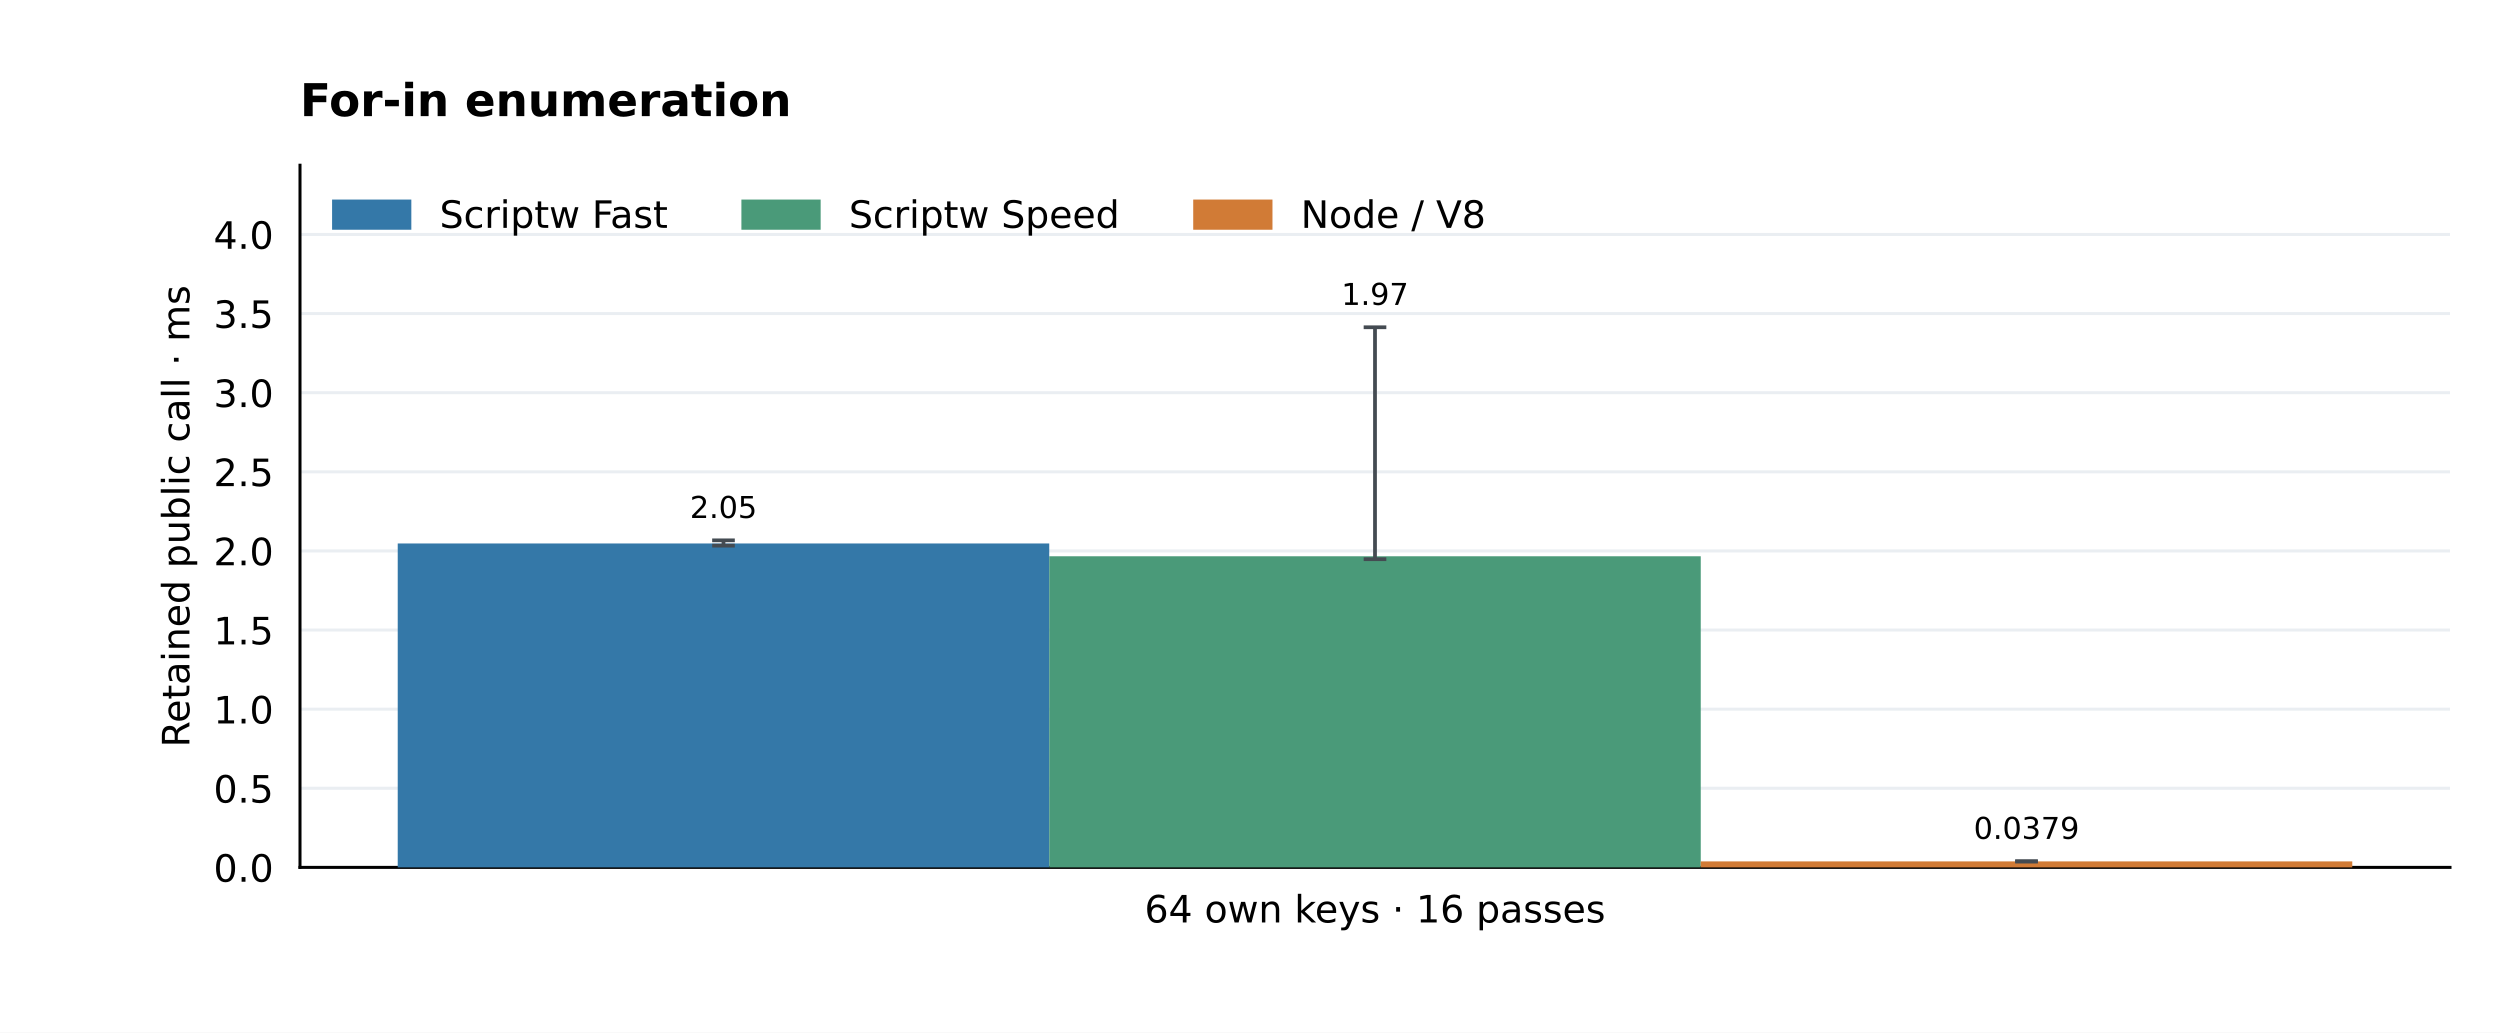
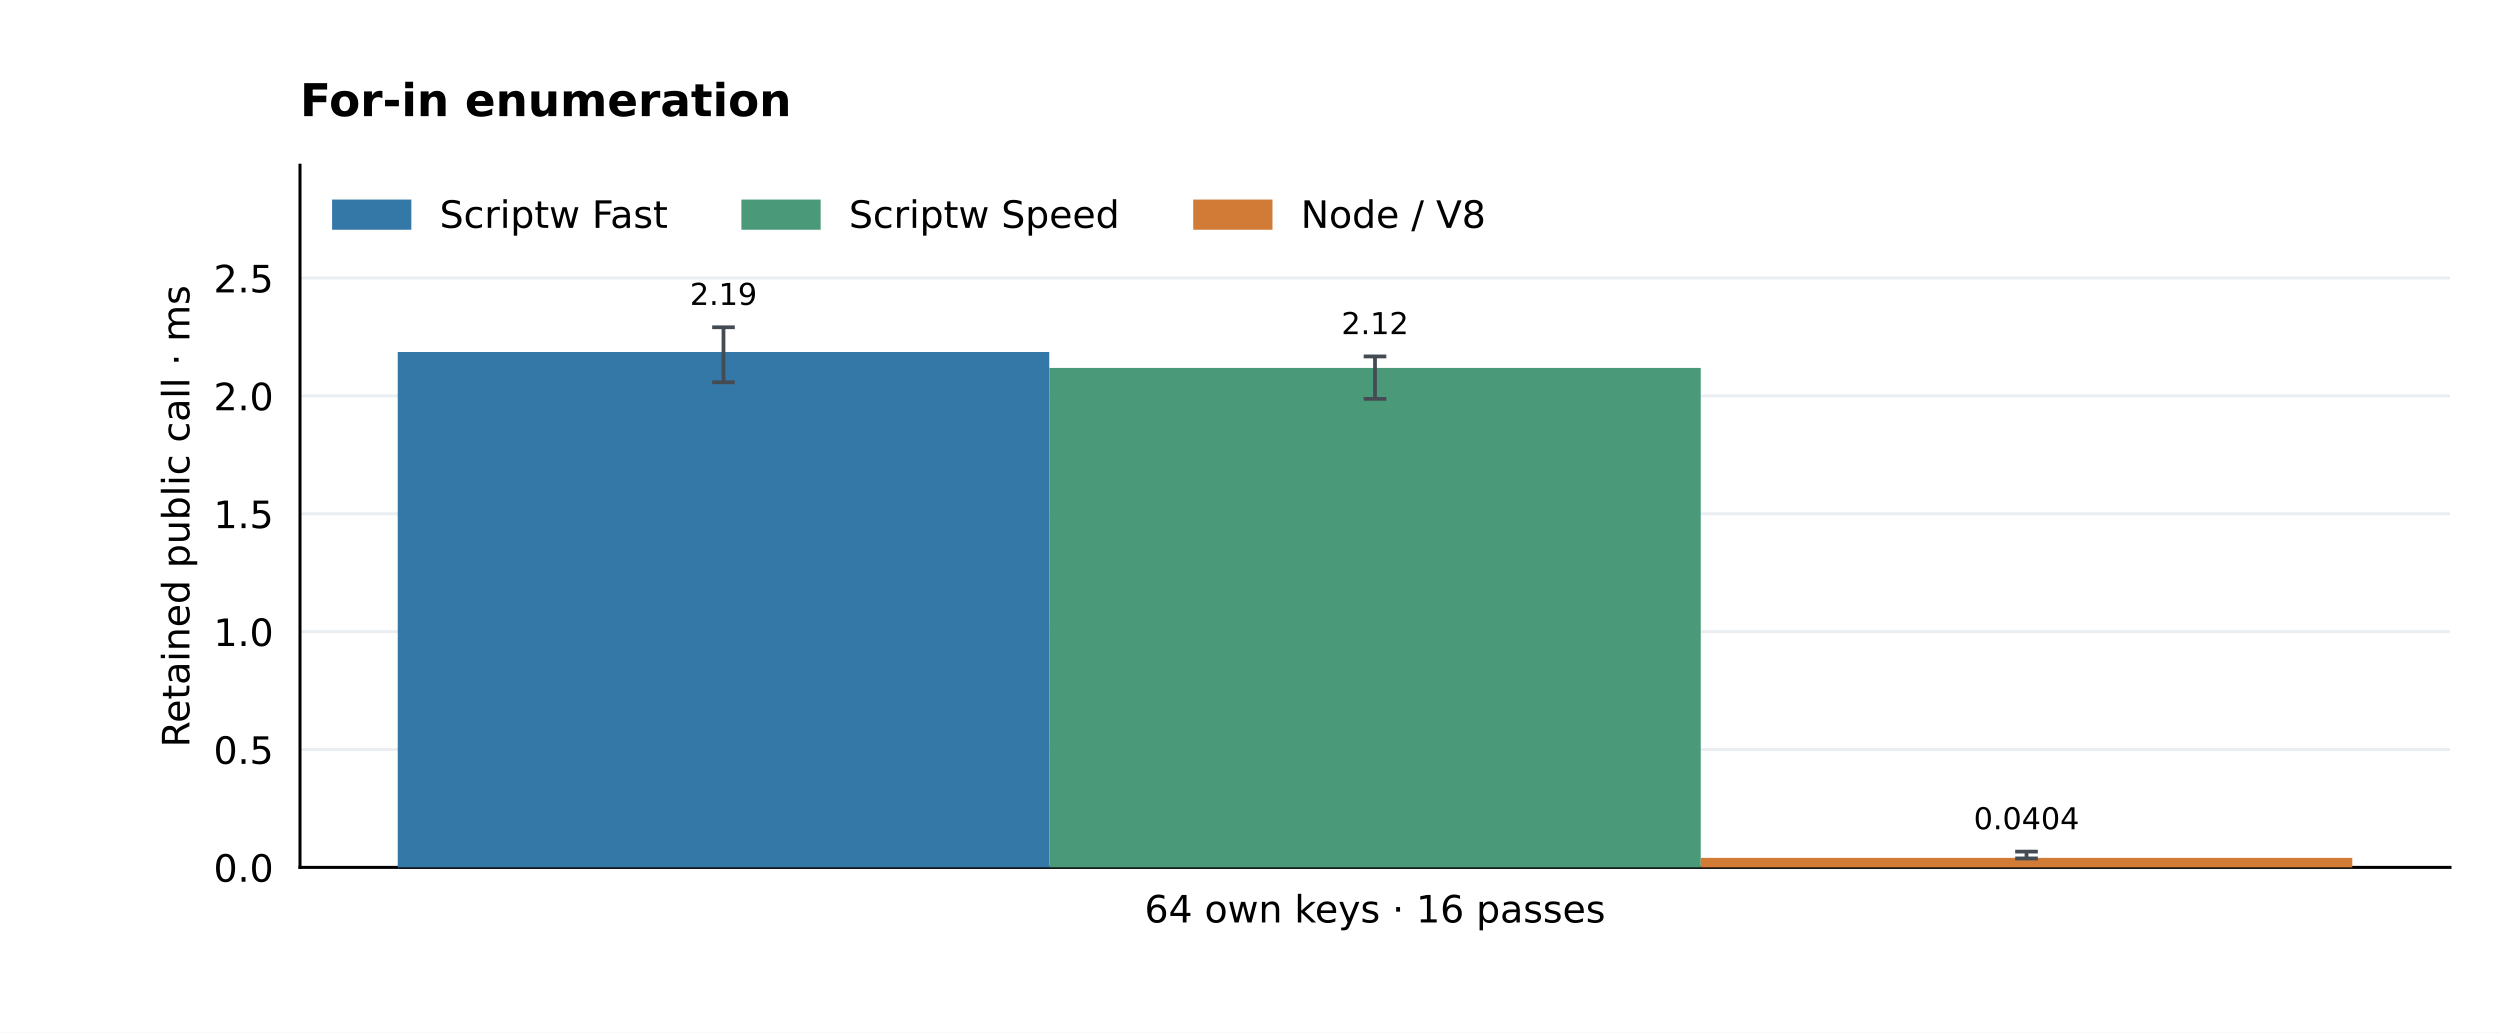
<svg xmlns="http://www.w3.org/2000/svg" xmlns:xlink="http://www.w3.org/1999/xlink" width="662.4pt" height="273.6pt" viewBox="0 0 662.4 273.6" version="1.1">
  <defs>
    <style type="text/css">*{stroke-linejoin: round; stroke-linecap: butt}</style>
  </defs>
  <g id="figure_1">
    <g id="patch_1">
      <path d="M 0 273.6 L 662.4 273.6 L 662.4 0 L 0 0 z " style="fill: #ffffff" />
    </g>
    <g id="axes_1">
      <g id="patch_2">
        <path d="M 79.488 229.824 L 649.152 229.824 L 649.152 43.776 L 79.488 43.776 z " style="fill: #ffffff" />
      </g>
      <g id="matplotlib.axis_1">
        <g id="xtick_1">
          <g id="line2d_1" />
          <g id="text_1">
            <text style="font-size: 10px; font-family: 'DejaVu Sans'; text-anchor: middle" x="364.32" y="244.422" transform="rotate(-0 364.32 244.4224)">64 own keys · 16 passes</text>
          </g>
        </g>
      </g>
      <g id="matplotlib.axis_2">
        <g id="ytick_1">
          <g id="line2d_2">
            <path d="M 79.488 229.824 L 649.152 229.824 " clip-path="url(#p608468b766)" style="fill: none; stroke: #eaeef2; stroke-width: 0.8; stroke-linecap: square" />
          </g>
          <g id="line2d_3" />
          <g id="text_2">
            <text style="font-size: 10px; font-family: 'DejaVu Sans'; text-anchor: end" x="72.488" y="233.623" transform="rotate(-0 72.488 233.6228)">0.0</text>
          </g>
        </g>
        <g id="ytick_2">
          <g id="line2d_4">
-             <path d="M 79.488 208.861 L 649.152 208.861 " clip-path="url(#p608468b766)" style="fill: none; stroke: #eaeef2; stroke-width: 0.8; stroke-linecap: square" />
+             <path d="M 79.488 198.593 L 649.152 198.593 " clip-path="url(#p608468b766)" style="fill: none; stroke: #eaeef2; stroke-width: 0.8; stroke-linecap: square" />
          </g>
          <g id="line2d_5" />
          <g id="text_3">
-             <text style="font-size: 10px; font-family: 'DejaVu Sans'; text-anchor: end" x="72.488" y="212.66" transform="rotate(-0 72.488 212.6602)">0.5</text>
+             <text style="font-size: 10px; font-family: 'DejaVu Sans'; text-anchor: end" x="72.488" y="202.392" transform="rotate(-0 72.488 202.3921)">0.5</text>
          </g>
        </g>
        <g id="ytick_3">
          <g id="line2d_6">
-             <path d="M 79.488 187.899 L 649.152 187.899 " clip-path="url(#p608468b766)" style="fill: none; stroke: #eaeef2; stroke-width: 0.8; stroke-linecap: square" />
+             <path d="M 79.488 167.363 L 649.152 167.363 " clip-path="url(#p608468b766)" style="fill: none; stroke: #eaeef2; stroke-width: 0.8; stroke-linecap: square" />
          </g>
          <g id="line2d_7" />
          <g id="text_4">
-             <text style="font-size: 10px; font-family: 'DejaVu Sans'; text-anchor: end" x="72.488" y="191.698" transform="rotate(-0 72.488 191.6976)">1.0</text>
+             <text style="font-size: 10px; font-family: 'DejaVu Sans'; text-anchor: end" x="72.488" y="171.161" transform="rotate(-0 72.488 171.1615)">1.0</text>
          </g>
        </g>
        <g id="ytick_4">
          <g id="line2d_8">
-             <path d="M 79.488 166.936 L 649.152 166.936 " clip-path="url(#p608468b766)" style="fill: none; stroke: #eaeef2; stroke-width: 0.8; stroke-linecap: square" />
+             <path d="M 79.488 136.132 L 649.152 136.132 " clip-path="url(#p608468b766)" style="fill: none; stroke: #eaeef2; stroke-width: 0.8; stroke-linecap: square" />
          </g>
          <g id="line2d_9" />
          <g id="text_5">
-             <text style="font-size: 10px; font-family: 'DejaVu Sans'; text-anchor: end" x="72.488" y="170.735" transform="rotate(-0 72.488 170.735)">1.5</text>
+             <text style="font-size: 10px; font-family: 'DejaVu Sans'; text-anchor: end" x="72.488" y="139.931" transform="rotate(-0 72.488 139.9308)">1.5</text>
          </g>
        </g>
        <g id="ytick_5">
          <g id="line2d_10">
-             <path d="M 79.488 145.974 L 649.152 145.974 " clip-path="url(#p608468b766)" style="fill: none; stroke: #eaeef2; stroke-width: 0.8; stroke-linecap: square" />
+             <path d="M 79.488 104.901 L 649.152 104.901 " clip-path="url(#p608468b766)" style="fill: none; stroke: #eaeef2; stroke-width: 0.8; stroke-linecap: square" />
          </g>
          <g id="line2d_11" />
          <g id="text_6">
-             <text style="font-size: 10px; font-family: 'DejaVu Sans'; text-anchor: end" x="72.488" y="149.772" transform="rotate(-0 72.488 149.7724)">2.0</text>
+             <text style="font-size: 10px; font-family: 'DejaVu Sans'; text-anchor: end" x="72.488" y="108.7" transform="rotate(-0 72.488 108.7001)">2.0</text>
          </g>
        </g>
        <g id="ytick_6">
          <g id="line2d_12">
-             <path d="M 79.488 125.011 L 649.152 125.011 " clip-path="url(#p608468b766)" style="fill: none; stroke: #eaeef2; stroke-width: 0.8; stroke-linecap: square" />
+             <path d="M 79.488 73.671 L 649.152 73.671 " clip-path="url(#p608468b766)" style="fill: none; stroke: #eaeef2; stroke-width: 0.8; stroke-linecap: square" />
          </g>
          <g id="line2d_13" />
          <g id="text_7">
-             <text style="font-size: 10px; font-family: 'DejaVu Sans'; text-anchor: end" x="72.488" y="128.81" transform="rotate(-0 72.488 128.8098)">2.5</text>
+             <text style="font-size: 10px; font-family: 'DejaVu Sans'; text-anchor: end" x="72.488" y="77.469" transform="rotate(-0 72.488 77.46942)">2.5</text>
          </g>
        </g>
-         <g id="ytick_7">
-           <g id="line2d_14">
-             <path d="M 79.488 104.048 L 649.152 104.048 " clip-path="url(#p608468b766)" style="fill: none; stroke: #eaeef2; stroke-width: 0.8; stroke-linecap: square" />
-           </g>
-           <g id="line2d_15" />
-           <g id="text_8">
-             <text style="font-size: 10px; font-family: 'DejaVu Sans'; text-anchor: end" x="72.488" y="107.847" transform="rotate(-0 72.488 107.8472)">3.0</text>
-           </g>
-         </g>
-         <g id="ytick_8">
-           <g id="line2d_16">
-             <path d="M 79.488 83.086 L 649.152 83.086 " clip-path="url(#p608468b766)" style="fill: none; stroke: #eaeef2; stroke-width: 0.8; stroke-linecap: square" />
-           </g>
-           <g id="line2d_17" />
-           <g id="text_9">
-             <text style="font-size: 10px; font-family: 'DejaVu Sans'; text-anchor: end" x="72.488" y="86.885" transform="rotate(-0 72.488 86.88463)">3.5</text>
-           </g>
-         </g>
-         <g id="ytick_9">
-           <g id="line2d_18">
-             <path d="M 79.488 62.123 L 649.152 62.123 " clip-path="url(#p608468b766)" style="fill: none; stroke: #eaeef2; stroke-width: 0.8; stroke-linecap: square" />
-           </g>
-           <g id="line2d_19" />
-           <g id="text_10">
-             <text style="font-size: 10px; font-family: 'DejaVu Sans'; text-anchor: end" x="72.488" y="65.922" transform="rotate(-0 72.488 65.92203)">4.0</text>
-           </g>
-         </g>
-         <g id="text_11">
+         <g id="text_8">
          <text style="font-size: 10px; font-family: 'DejaVu Sans'; text-anchor: middle" x="50.183" y="136.8" transform="rotate(-90 50.18253 136.8)">Retained public call · ms</text>
        </g>
      </g>
      <g id="patch_3">
        <path d="M 79.488 229.824 L 79.488 43.776 " style="fill: none; stroke: #000000; stroke-width: 0.8; stroke-linejoin: miter; stroke-linecap: square" />
      </g>
      <g id="patch_4">
        <path d="M 79.488 229.824 L 649.152 229.824 " style="fill: none; stroke: #000000; stroke-width: 0.8; stroke-linejoin: miter; stroke-linecap: square" />
      </g>
      <g id="patch_5">
-         <path d="M 105.382 229.824 L 278.007 229.824 L 278.007 144.004 L 105.382 144.004 z " clip-path="url(#p608468b766)" style="fill: #3478a8" />
+         <path d="M 105.382 229.824 L 278.007 229.824 L 278.007 93.258 L 105.382 93.258 z " clip-path="url(#p608468b766)" style="fill: #3478a8" />
+       </g>
+       <g id="text_9">
+         <text style="font-size: 8px; font-family: 'DejaVu Sans'; text-anchor: middle" x="191.695" y="80.788" transform="rotate(-0 191.6945 80.78828)">2.19</text>
+       </g>
+       <g id="patch_6">
+         <path d="M 278.007 229.824 L 450.633 229.824 L 450.633 97.481 L 278.007 97.481 z " clip-path="url(#p608468b766)" style="fill: #4a9a79" />
+       </g>
+       <g id="text_10">
+         <text style="font-size: 8px; font-family: 'DejaVu Sans'; text-anchor: middle" x="364.32" y="88.524" transform="rotate(-0 364.32 88.52449)">2.12</text>
+       </g>
+       <g id="patch_7">
+         <path d="M 450.633 229.824 L 623.258 229.824 L 623.258 227.303 L 450.633 227.303 z " clip-path="url(#p608468b766)" style="fill: #d17b36" />
+       </g>
+       <g id="text_11">
+         <text style="font-size: 8px; font-family: 'DejaVu Sans'; text-anchor: middle" x="536.945" y="219.719" transform="rotate(-0 536.9455 219.7186)">0.0404</text>
      </g>
      <g id="text_12">
-         <text style="font-size: 8px; font-family: 'DejaVu Sans'; text-anchor: middle" x="191.695" y="137.246" transform="rotate(-0 191.6945 137.2465)">2.05</text>
-       </g>
-       <g id="patch_6">
-         <path d="M 278.007 229.824 L 450.633 229.824 L 450.633 147.394 L 278.007 147.394 z " clip-path="url(#p608468b766)" style="fill: #4a9a79" />
-       </g>
-       <g id="text_13">
-         <text style="font-size: 8px; font-family: 'DejaVu Sans'; text-anchor: middle" x="364.32" y="80.788" transform="rotate(-0 364.32 80.78828)">1.97</text>
-       </g>
-       <g id="patch_7">
-         <path d="M 450.633 229.824 L 623.258 229.824 L 623.258 228.233 L 450.633 228.233 z " clip-path="url(#p608468b766)" style="fill: #d17b36" />
-       </g>
-       <g id="text_14">
-         <text style="font-size: 8px; font-family: 'DejaVu Sans'; text-anchor: middle" x="536.945" y="222.279" transform="rotate(-0 536.9455 222.2786)">0.0379</text>
-       </g>
-       <g id="text_15">
        <text style="font-weight: 700; font-size: 12px; font-family: 'DejaVu Sans'; text-anchor: start" x="79.488" y="30.776" transform="rotate(-0 79.488 30.776)">For-in enumeration</text>
      </g>
      <g id="LineCollection_1">
-         <path d="M 191.695 144.577 L 191.695 143.168 " clip-path="url(#p608468b766)" style="fill: none; stroke: #444b52" />
+         <path d="M 191.695 101.297 L 191.695 86.71 " clip-path="url(#p608468b766)" style="fill: none; stroke: #444b52" />
      </g>
-       <g id="line2d_20">
+       <g id="line2d_14">
        <defs>
          <path id="mab82f154cf" d="M 3 0 L -3 -0 " style="stroke: #444b52" />
        </defs>
        <g clip-path="url(#p608468b766)">
-           <use xlink:href="#mab82f154cf" x="191.695" y="144.577" style="fill: #1f77b4; stroke: #444b52" />
+           <use xlink:href="#mab82f154cf" x="191.695" y="101.297" style="fill: #1f77b4; stroke: #444b52" />
        </g>
      </g>
-       <g id="line2d_21">
+       <g id="line2d_15">
        <g clip-path="url(#p608468b766)">
-           <use xlink:href="#mab82f154cf" x="191.695" y="143.168" style="fill: #1f77b4; stroke: #444b52" />
+           <use xlink:href="#mab82f154cf" x="191.695" y="86.71" style="fill: #1f77b4; stroke: #444b52" />
        </g>
      </g>
      <g id="LineCollection_2">
-         <path d="M 364.32 148.162 L 364.32 86.71 " clip-path="url(#p608468b766)" style="fill: none; stroke: #444b52" />
+         <path d="M 364.32 105.683 L 364.32 94.446 " clip-path="url(#p608468b766)" style="fill: none; stroke: #444b52" />
      </g>
-       <g id="line2d_22">
+       <g id="line2d_16">
        <g clip-path="url(#p608468b766)">
-           <use xlink:href="#mab82f154cf" x="364.32" y="148.162" style="fill: #1f77b4; stroke: #444b52" />
+           <use xlink:href="#mab82f154cf" x="364.32" y="105.683" style="fill: #1f77b4; stroke: #444b52" />
        </g>
      </g>
-       <g id="line2d_23">
+       <g id="line2d_17">
        <g clip-path="url(#p608468b766)">
-           <use xlink:href="#mab82f154cf" x="364.32" y="86.71" style="fill: #1f77b4; stroke: #444b52" />
+           <use xlink:href="#mab82f154cf" x="364.32" y="94.446" style="fill: #1f77b4; stroke: #444b52" />
        </g>
      </g>
      <g id="LineCollection_3">
-         <path d="M 536.945 228.262 L 536.945 228.2 " clip-path="url(#p608468b766)" style="fill: none; stroke: #444b52" />
+         <path d="M 536.945 227.456 L 536.945 225.64 " clip-path="url(#p608468b766)" style="fill: none; stroke: #444b52" />
      </g>
-       <g id="line2d_24">
+       <g id="line2d_18">
        <g clip-path="url(#p608468b766)">
-           <use xlink:href="#mab82f154cf" x="536.945" y="228.262" style="fill: #1f77b4; stroke: #444b52" />
+           <use xlink:href="#mab82f154cf" x="536.945" y="227.456" style="fill: #1f77b4; stroke: #444b52" />
        </g>
      </g>
-       <g id="line2d_25">
+       <g id="line2d_19">
        <g clip-path="url(#p608468b766)">
-           <use xlink:href="#mab82f154cf" x="536.945" y="228.2" style="fill: #1f77b4; stroke: #444b52" />
+           <use xlink:href="#mab82f154cf" x="536.945" y="225.64" style="fill: #1f77b4; stroke: #444b52" />
        </g>
      </g>
      <g id="legend_1">
        <g id="patch_8">
          <path d="M 88.488 60.374 L 108.488 60.374 L 108.488 53.374 L 88.488 53.374 z " style="fill: #3478a8; stroke: #3478a8; stroke-linejoin: miter" />
        </g>
-         <g id="text_16">
+         <g id="text_13">
          <text style="font-size: 10px; font-family: 'DejaVu Sans'; text-anchor: start" x="116.488" y="60.374" transform="rotate(-0 116.488 60.37444)">Scriptw Fast</text>
        </g>
        <g id="patch_9">
          <path d="M 196.941 60.374 L 216.941 60.374 L 216.941 53.374 L 196.941 53.374 z " style="fill: #4a9a79; stroke: #4a9a79; stroke-linejoin: miter" />
        </g>
-         <g id="text_17">
+         <g id="text_14">
          <text style="font-size: 10px; font-family: 'DejaVu Sans'; text-anchor: start" x="224.941" y="60.374" transform="rotate(-0 224.9411 60.37444)">Scriptw Speed</text>
        </g>
        <g id="patch_10">
          <path d="M 316.654 60.374 L 336.654 60.374 L 336.654 53.374 L 316.654 53.374 z " style="fill: #d17b36; stroke: #d17b36; stroke-linejoin: miter" />
        </g>
-         <g id="text_18">
+         <g id="text_15">
          <text style="font-size: 10px; font-family: 'DejaVu Sans'; text-anchor: start" x="344.654" y="60.374" transform="rotate(-0 344.6536 60.37444)">Node / V8</text>
        </g>
      </g>
    </g>
  </g>
  <defs>
    <clipPath id="p608468b766">
      <rect x="79.488" y="43.776" width="569.664" height="186.048" />
    </clipPath>
  </defs>
</svg>
